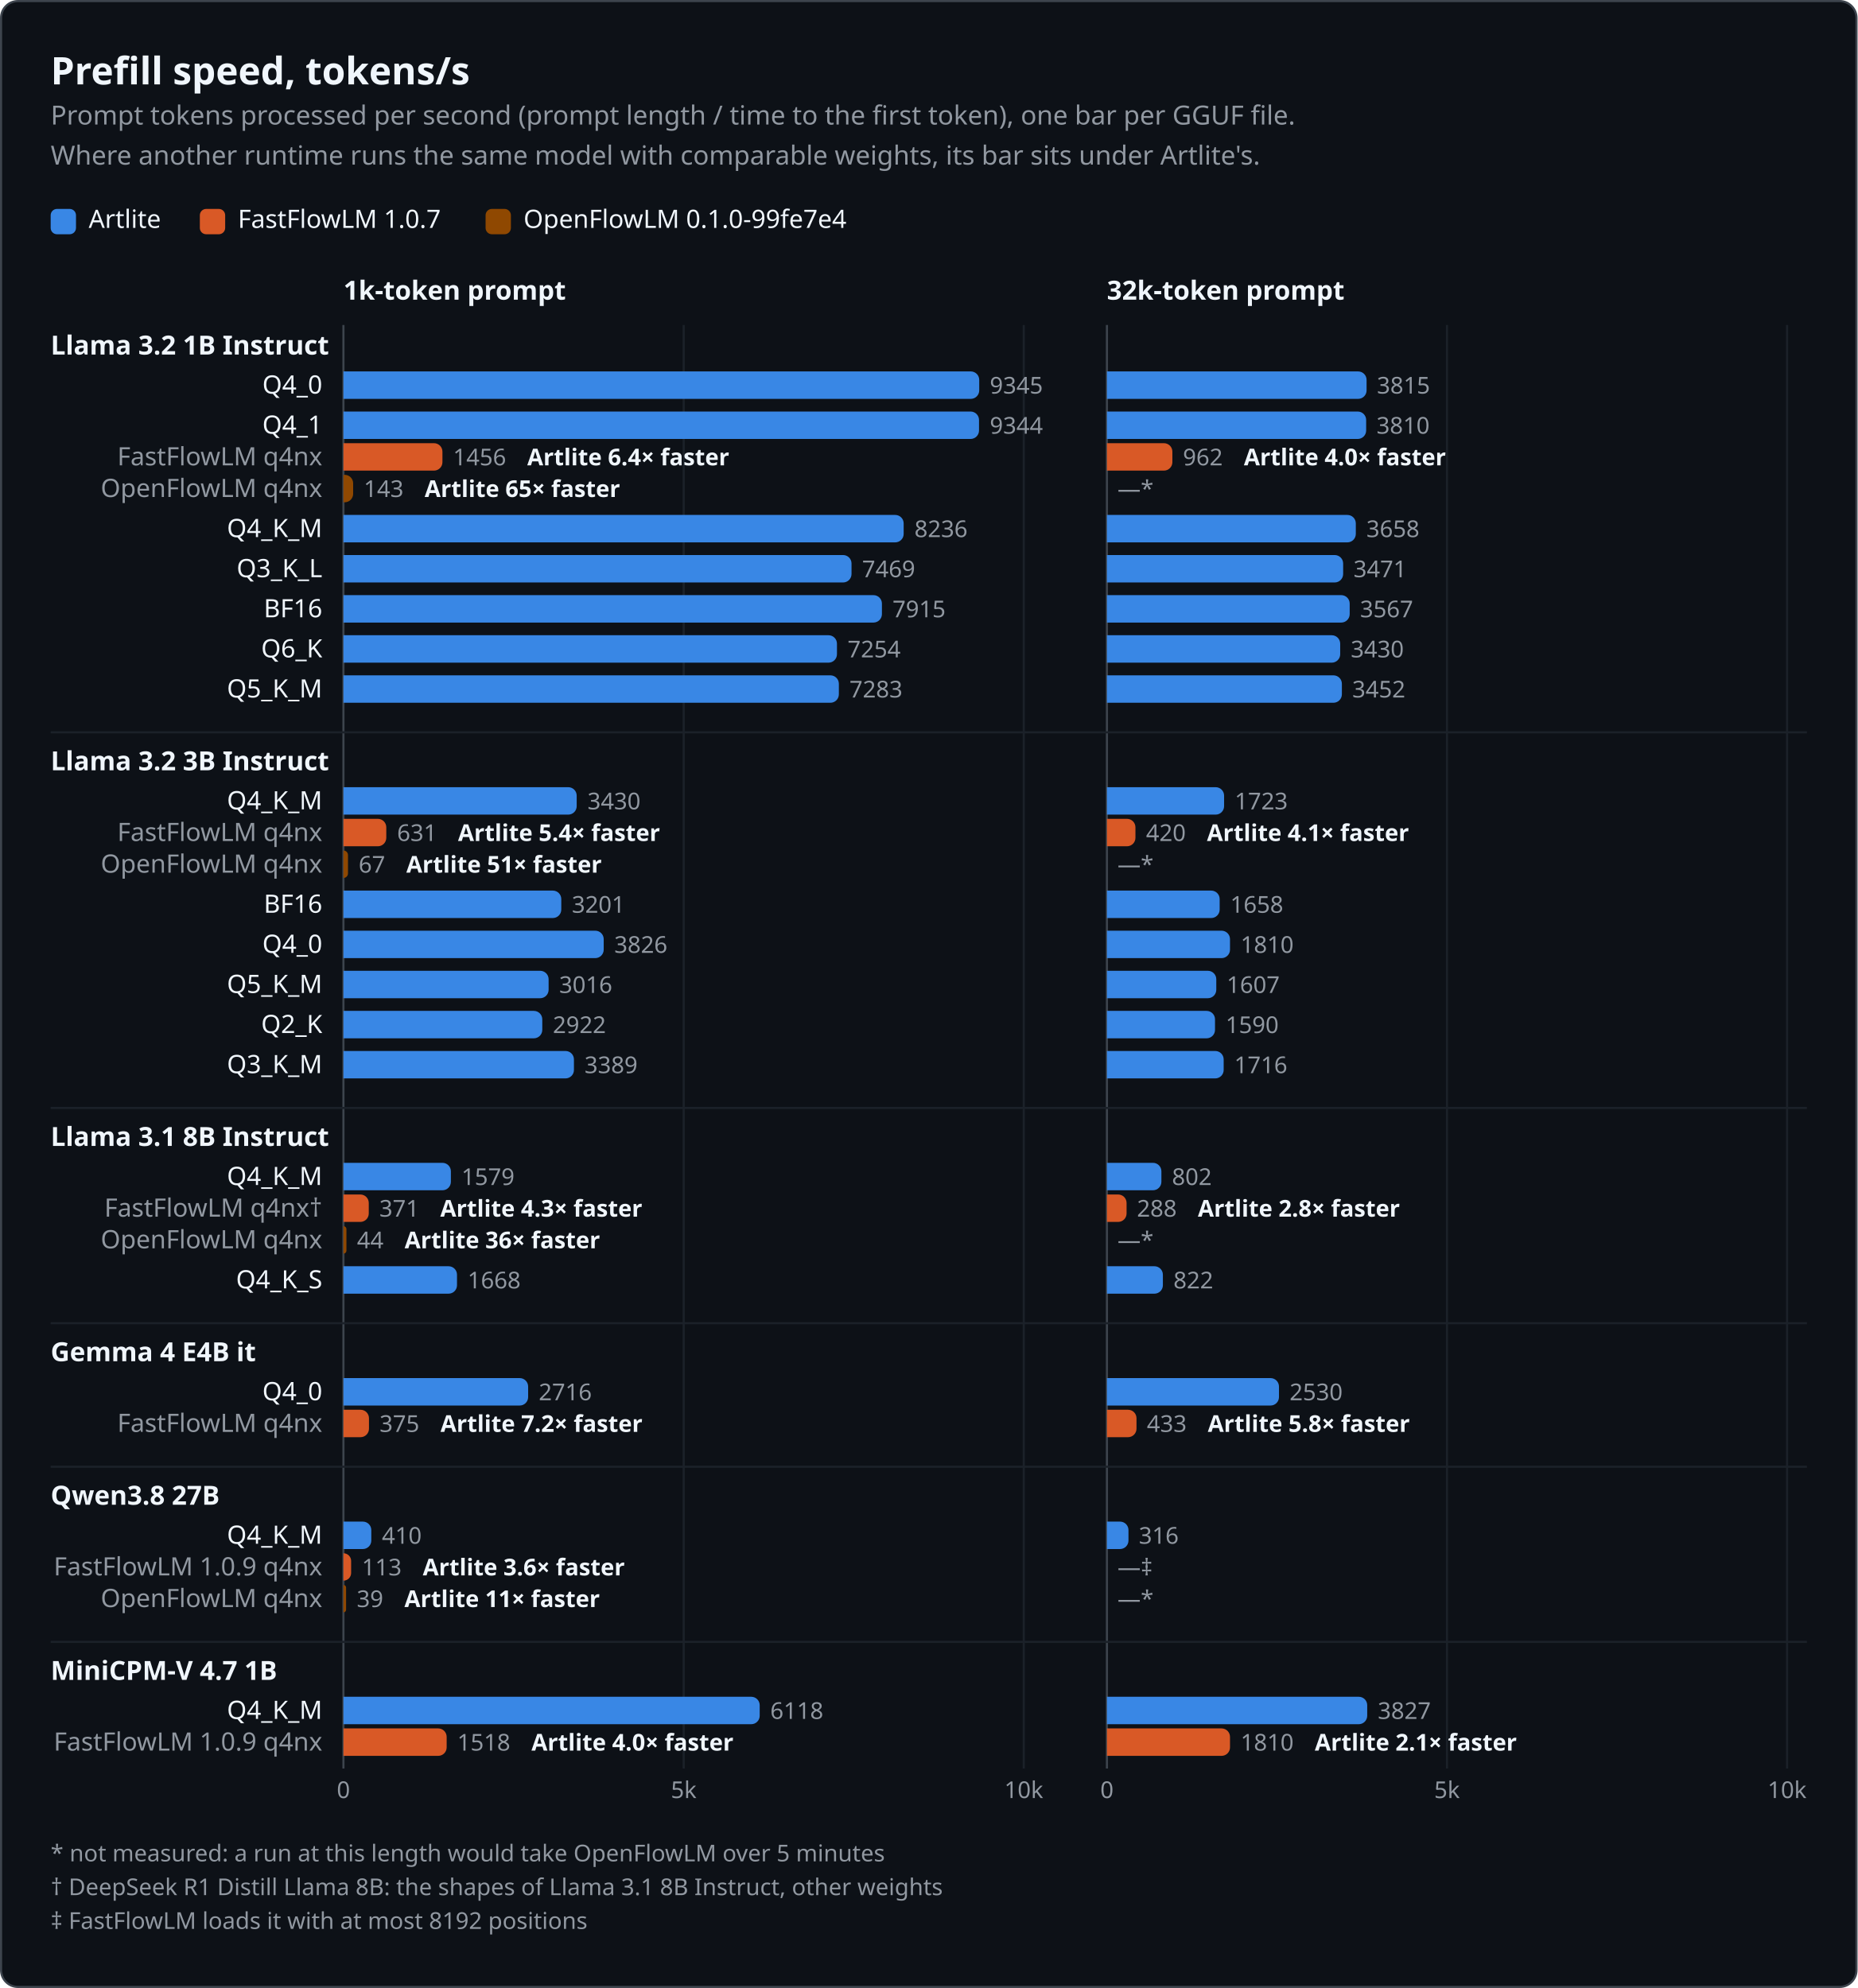
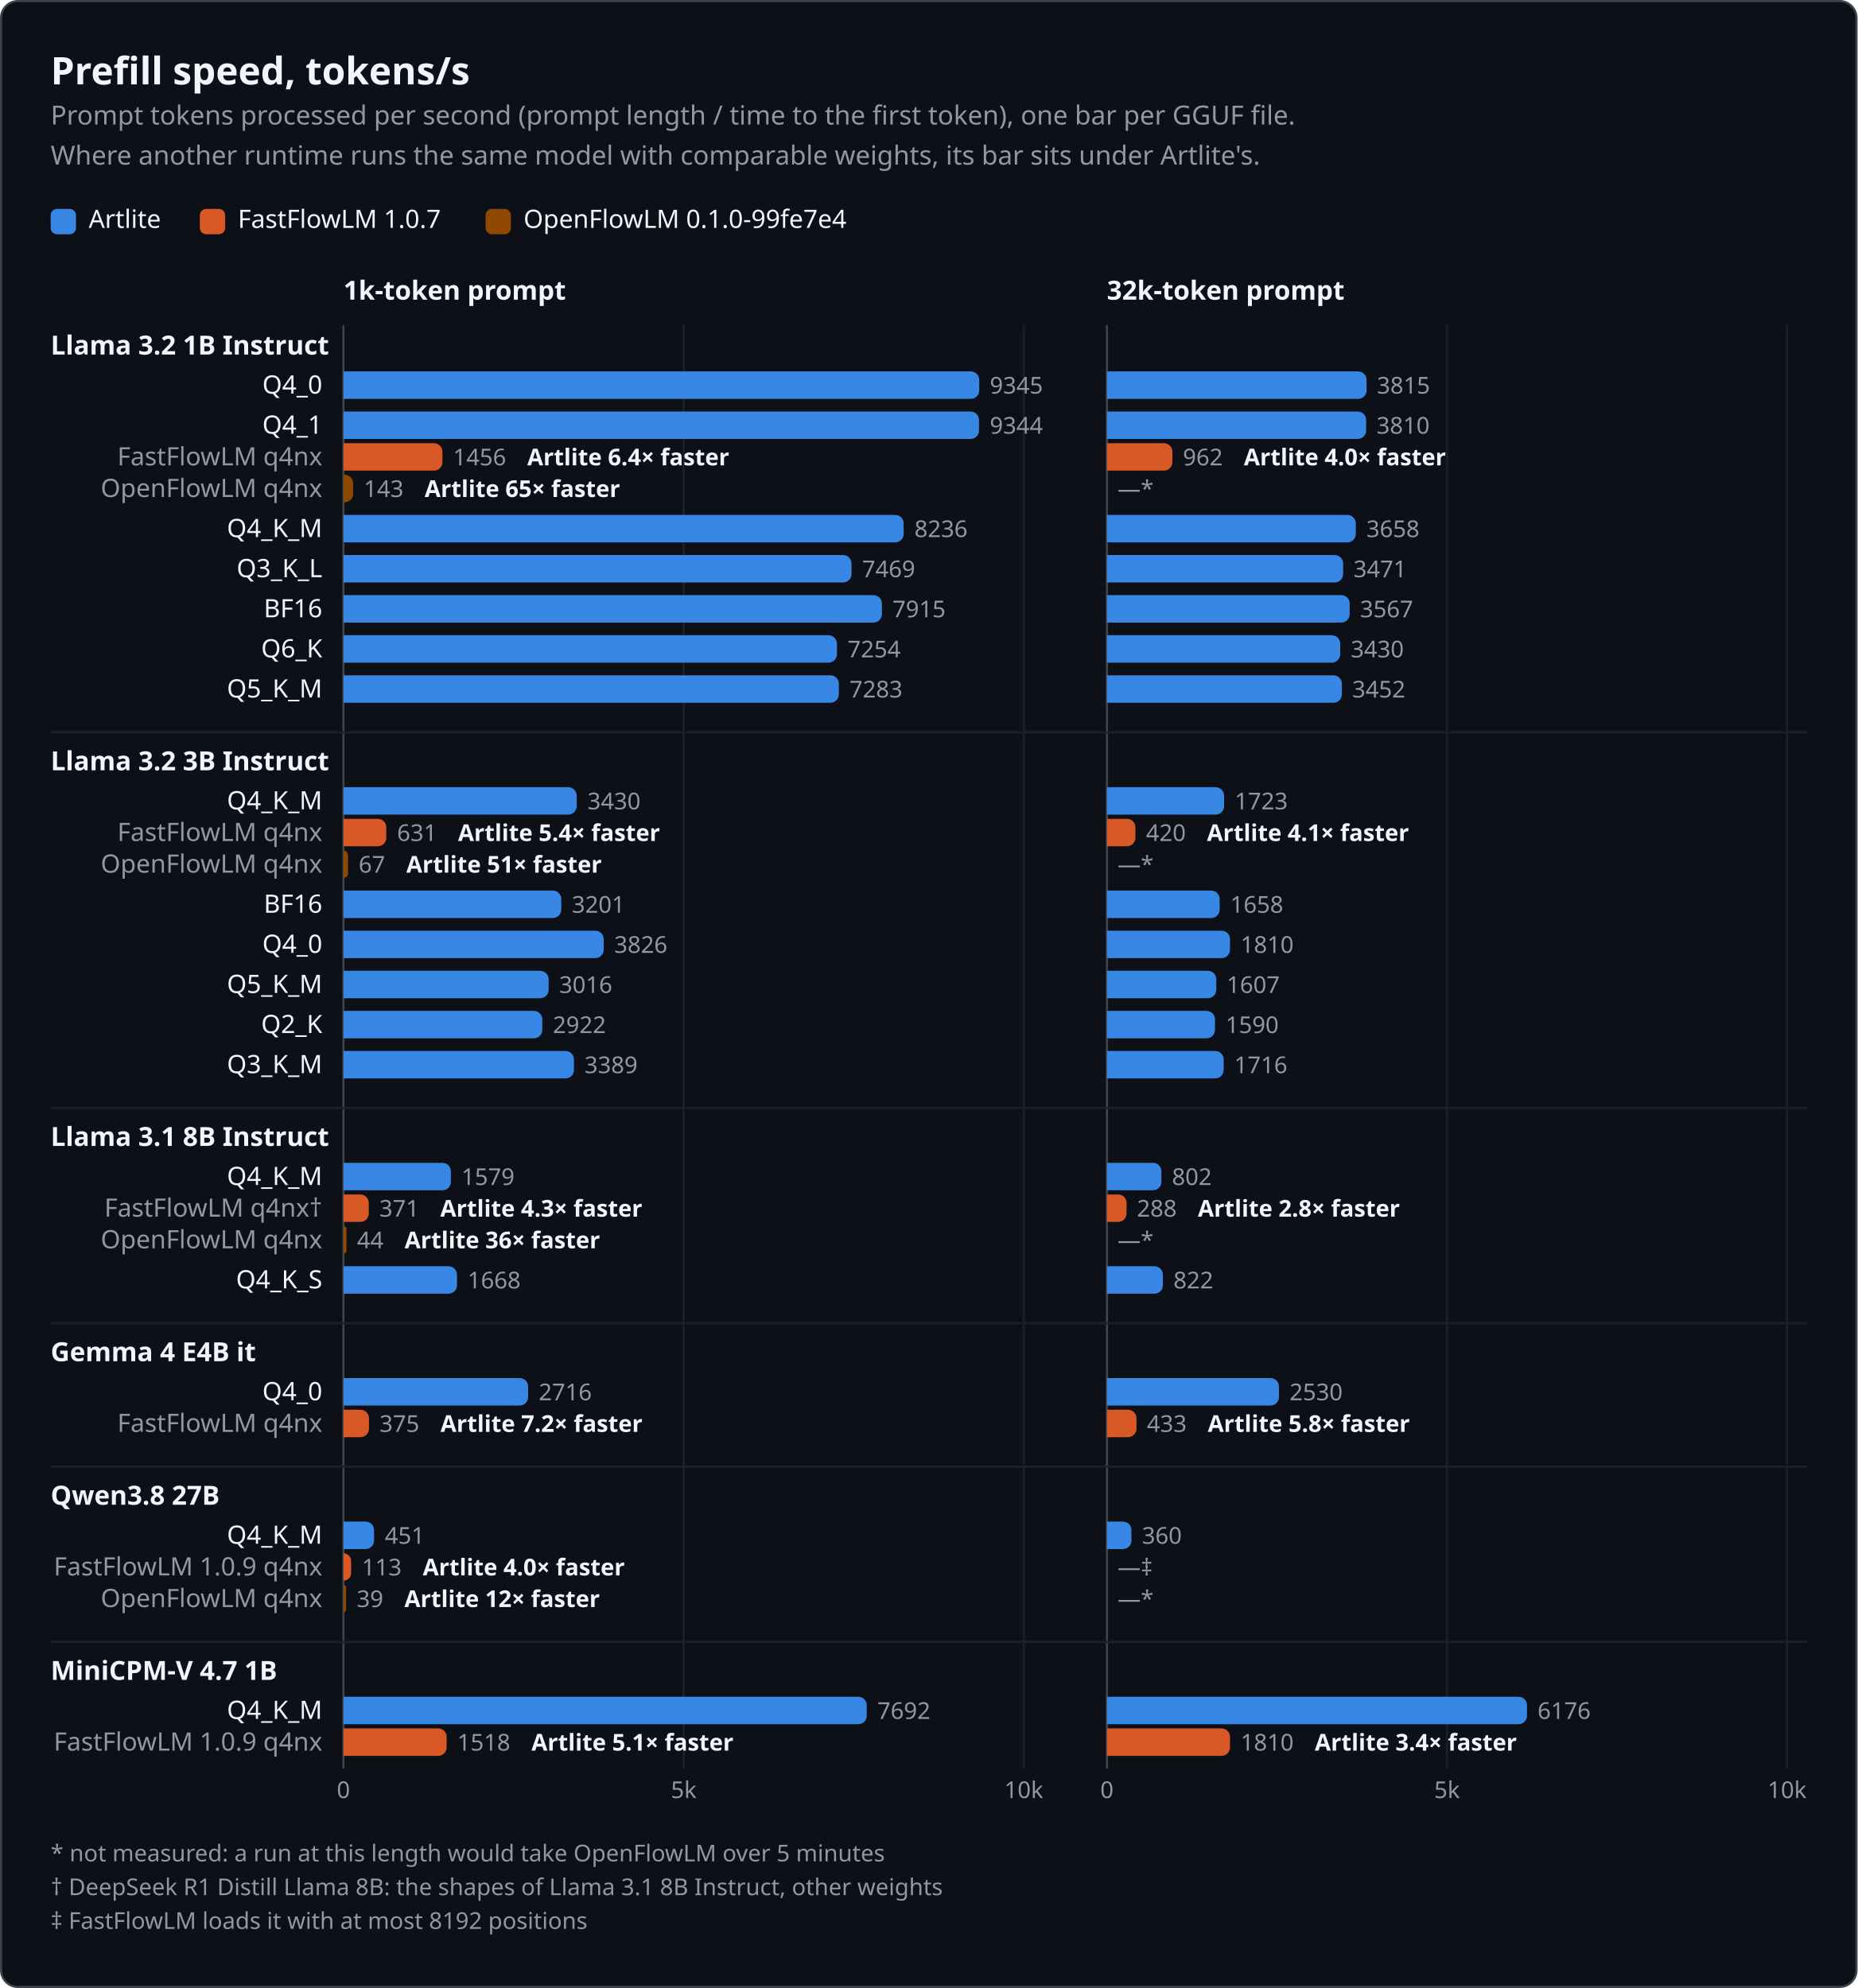
<svg xmlns="http://www.w3.org/2000/svg" width="880" height="942" viewBox="0 0 880 942" role="img" aria-labelledby="t d">
  <style>text{font-family:-apple-system, BlinkMacSystemFont, "Segoe UI", "Noto Sans", Helvetica, Arial, sans-serif;font-size:11px;fill:#9198a1;font-variant-numeric:tabular-nums}.title{font-size:18px;font-weight:600;fill:#f0f6fc}.sub{font-size:12.5px}.h{font-size:12.5px;font-weight:600;fill:#f0f6fc}.lbl{font-size:12px;fill:#f0f6fc}.lbl2{font-size:12px}.strong{font-weight:600;fill:#f0f6fc}.muted{fill:#6e7681}.small{font-size:10px}.halo{paint-order:stroke;stroke:#0d1117;stroke-width:3px;stroke-linejoin:round}.grid{stroke:#1b2129}.axis{stroke:#3d444d}.guide{stroke:#2d333b}.bracket{stroke:#9198a1;fill:none}.ft{fill:#1c5cab}.detail{font-size:12px;font-weight:400;fill:#9198a1}.tile{fill:#1b2129;stroke:#9198a1;stroke-width:1}.cut{stroke:#9198a1;stroke-width:.75;fill:none}.f0{fill:#3987e5}.l0{stroke:#3987e5;stroke-width:2;fill:none;stroke-linejoin:round;stroke-linecap:round}.d0{fill:#3987e5;stroke:#0d1117;stroke-width:1.5}.b0{fill:#3987e5;fill-opacity:.16}.f1{fill:#d95926}.l1{stroke:#d95926;stroke-width:2;fill:none;stroke-linejoin:round;stroke-linecap:round}.d1{fill:#d95926;stroke:#0d1117;stroke-width:1.5}.b1{fill:#d95926;fill-opacity:.16}.f2{fill:#199e70}.l2{stroke:#199e70;stroke-width:2;fill:none;stroke-linejoin:round;stroke-linecap:round}.d2{fill:#199e70;stroke:#0d1117;stroke-width:1.5}.b2{fill:#199e70;fill-opacity:.16}.f3{fill:#8f4801}.l3{stroke:#8f4801;stroke-width:2;fill:none;stroke-linejoin:round;stroke-linecap:round}.d3{fill:#8f4801;stroke:#0d1117;stroke-width:1.5}.b3{fill:#8f4801;fill-opacity:.16}</style>
  <rect x="0.5" y="0.5" width="879" height="941" rx="8" fill="#0d1117" stroke="#3d444d" />
  <text x="24.0" y="40.0" class="title">Prefill speed, tokens/s</text>
  <text x="24.0" y="59.0" class="sub">Prompt tokens processed per second (prompt length / time to the first token), one bar per GGUF file.</text>
  <text x="24.0" y="78.0" class="sub">Where another runtime runs the same model with comparable weights, its bar sits under Artlite's.</text>
  <rect x="24" y="99" width="12" height="12" rx="3" class="f0" />
  <text x="42.0" y="108.0" class="lbl">Artlite</text>
  <rect x="94.672" y="99" width="12" height="12" rx="3" class="f1" />
  <text x="112.7" y="108.0" class="lbl">FastFlowLM 1.0.7</text>
  <rect x="230.036" y="99" width="12" height="12" rx="3" class="f3" />
  <text x="248.0" y="108.0" class="lbl">OpenFlowLM 0.1.0-99fe7e4</text>
  <text x="162.7" y="142.0" class="h">1k-token prompt</text>
  <text x="524.4" y="142.0" class="h">32k-token prompt</text>
  <line x1="162.7" y1="154.0" x2="162.7" y2="838.0" class="axis" />
  <text x="162.7" y="852.0" text-anchor="middle">0</text>
  <line x1="323.9" y1="154.0" x2="323.9" y2="838.0" class="grid" />
  <text x="323.9" y="852.0" text-anchor="middle">5k</text>
  <line x1="485.0" y1="154.0" x2="485.0" y2="838.0" class="grid" />
  <text x="485.0" y="852.0" text-anchor="middle">10k</text>
  <line x1="524.4" y1="154.0" x2="524.4" y2="838.0" class="axis" />
  <text x="524.4" y="852.0" text-anchor="middle">0</text>
  <line x1="685.5" y1="154.0" x2="685.5" y2="838.0" class="grid" />
  <text x="685.5" y="852.0" text-anchor="middle">5k</text>
  <line x1="846.6" y1="154.0" x2="846.6" y2="838.0" class="grid" />
  <text x="846.6" y="852.0" text-anchor="middle">10k</text>
  <text x="24" y="168.0" class="h">Llama 3.2 1B Instruct</text>
  <text x="152.7" y="186.5" text-anchor="end" class="lbl">Q4_0</text>
  <path d="M162.7,176.0h297.2a4.0,4.0 0 0 1 4.0,4.0v5.0a4.0,4.0 0 0 1 -4.0,4.0h-297.2z" class="f0" />
  <text x="468.9" y="186.5">9345</text>
  <path d="M524.4,176.0h119.0a4.0,4.0 0 0 1 4.0,4.0v5.0a4.0,4.0 0 0 1 -4.0,4.0h-119.0z" class="f0" />
  <text x="652.3" y="186.5">3815</text>
  <text x="152.7" y="205.5" text-anchor="end" class="lbl">Q4_1</text>
  <path d="M162.7,195.0h297.1a4.0,4.0 0 0 1 4.0,4.0v5.0a4.0,4.0 0 0 1 -4.0,4.0h-297.1z" class="f0" />
  <text x="468.9" y="205.5">9344</text>
  <path d="M524.4,195.0h118.8a4.0,4.0 0 0 1 4.0,4.0v5.0a4.0,4.0 0 0 1 -4.0,4.0h-118.8z" class="f0" />
  <text x="652.1" y="205.5">3810</text>
  <text x="152.7" y="220.5" text-anchor="end" class="lbl2">FastFlowLM q4nx</text>
  <path d="M162.7,210.0h42.9a4.0,4.0 0 0 1 4.0,4.0v5.0a4.0,4.0 0 0 1 -4.0,4.0h-42.9z" class="f1" />
  <text x="214.6" y="220.5">1456<tspan dx="10" class="strong">Artlite 6.4× faster</tspan>
  </text>
  <path d="M524.4,210.0h27.0a4.0,4.0 0 0 1 4.0,4.0v5.0a4.0,4.0 0 0 1 -4.0,4.0h-27.0z" class="f1" />
  <text x="560.4" y="220.5">962<tspan dx="10" class="strong">Artlite 4.0× faster</tspan>
  </text>
  <text x="152.7" y="235.5" text-anchor="end" class="lbl2">OpenFlowLM q4nx</text>
  <path d="M162.7,225.0h0.6a4.0,4.0 0 0 1 4.0,4.0v5.0a4.0,4.0 0 0 1 -4.0,4.0h-0.6z" class="f3" />
  <text x="172.3" y="235.5">143<tspan dx="10" class="strong">Artlite 65× faster</tspan>
  </text>
  <text x="529.4" y="235.5">—*</text>
  <text x="152.7" y="254.5" text-anchor="end" class="lbl">Q4_K_M</text>
  <path d="M162.7,244.0h261.4a4.0,4.0 0 0 1 4.0,4.0v5.0a4.0,4.0 0 0 1 -4.0,4.0h-261.4z" class="f0" />
  <text x="433.2" y="254.5">8236</text>
  <path d="M524.4,244.0h113.9a4.0,4.0 0 0 1 4.0,4.0v5.0a4.0,4.0 0 0 1 -4.0,4.0h-113.9z" class="f0" />
  <text x="647.3" y="254.5">3658</text>
  <text x="152.7" y="273.5" text-anchor="end" class="lbl">Q3_K_L</text>
  <path d="M162.7,263.0h236.7a4.0,4.0 0 0 1 4.0,4.0v5.0a4.0,4.0 0 0 1 -4.0,4.0h-236.7z" class="f0" />
  <text x="408.4" y="273.5">7469</text>
  <path d="M524.4,263.0h107.9a4.0,4.0 0 0 1 4.0,4.0v5.0a4.0,4.0 0 0 1 -4.0,4.0h-107.9z" class="f0" />
  <text x="641.2" y="273.5">3471</text>
  <text x="152.7" y="292.5" text-anchor="end" class="lbl">BF16</text>
  <path d="M162.7,282.0h251.1a4.0,4.0 0 0 1 4.0,4.0v5.0a4.0,4.0 0 0 1 -4.0,4.0h-251.1z" class="f0" />
  <text x="422.8" y="292.5">7915</text>
  <path d="M524.4,282.0h111.0a4.0,4.0 0 0 1 4.0,4.0v5.0a4.0,4.0 0 0 1 -4.0,4.0h-111.0z" class="f0" />
  <text x="644.3" y="292.5">3567</text>
  <text x="152.7" y="311.5" text-anchor="end" class="lbl">Q6_K</text>
  <path d="M162.7,301.0h229.8a4.0,4.0 0 0 1 4.0,4.0v5.0a4.0,4.0 0 0 1 -4.0,4.0h-229.8z" class="f0" />
  <text x="401.5" y="311.5">7254</text>
  <path d="M524.4,301.0h106.5a4.0,4.0 0 0 1 4.0,4.0v5.0a4.0,4.0 0 0 1 -4.0,4.0h-106.5z" class="f0" />
  <text x="639.9" y="311.5">3430</text>
  <text x="152.7" y="330.5" text-anchor="end" class="lbl">Q5_K_M</text>
  <path d="M162.7,320.0h230.7a4.0,4.0 0 0 1 4.0,4.0v5.0a4.0,4.0 0 0 1 -4.0,4.0h-230.7z" class="f0" />
  <text x="402.4" y="330.5">7283</text>
  <path d="M524.4,320.0h107.3a4.0,4.0 0 0 1 4.0,4.0v5.0a4.0,4.0 0 0 1 -4.0,4.0h-107.3z" class="f0" />
  <text x="640.6" y="330.5">3452</text>
  <line x1="24" y1="347.0" x2="856" y2="347.0" class="grid" />
  <text x="24" y="365.0" class="h">Llama 3.2 3B Instruct</text>
  <text x="152.7" y="383.5" text-anchor="end" class="lbl">Q4_K_M</text>
  <path d="M162.7,373.0h106.5a4.0,4.0 0 0 1 4.0,4.0v5.0a4.0,4.0 0 0 1 -4.0,4.0h-106.5z" class="f0" />
  <text x="278.3" y="383.5">3430</text>
  <path d="M524.4,373.0h51.5a4.0,4.0 0 0 1 4.0,4.0v5.0a4.0,4.0 0 0 1 -4.0,4.0h-51.5z" class="f0" />
  <text x="584.9" y="383.5">1723</text>
  <text x="152.7" y="398.5" text-anchor="end" class="lbl2">FastFlowLM q4nx</text>
  <path d="M162.7,388.0h16.3a4.0,4.0 0 0 1 4.0,4.0v5.0a4.0,4.0 0 0 1 -4.0,4.0h-16.3z" class="f1" />
  <text x="188.1" y="398.5">631<tspan dx="10" class="strong">Artlite 5.4× faster</tspan>
  </text>
  <path d="M524.4,388.0h9.5a4.0,4.0 0 0 1 4.0,4.0v5.0a4.0,4.0 0 0 1 -4.0,4.0h-9.5z" class="f1" />
  <text x="542.9" y="398.5">420<tspan dx="10" class="strong">Artlite 4.1× faster</tspan>
  </text>
  <text x="152.7" y="413.5" text-anchor="end" class="lbl2">OpenFlowLM q4nx</text>
  <path d="M162.7,403.0h0.0a2.159,2.159 0 0 1 2.159,2.159v8.7a2.159,2.159 0 0 1 -2.159,2.159h0.0z" class="f3" />
  <text x="169.9" y="413.5">67<tspan dx="10" class="strong">Artlite 51× faster</tspan>
  </text>
  <text x="529.4" y="413.5">—*</text>
  <text x="152.7" y="432.5" text-anchor="end" class="lbl">BF16</text>
  <path d="M162.7,422.0h99.2a4.0,4.0 0 0 1 4.0,4.0v5.0a4.0,4.0 0 0 1 -4.0,4.0h-99.2z" class="f0" />
  <text x="270.9" y="432.5">3201</text>
  <path d="M524.4,422.0h49.4a4.0,4.0 0 0 1 4.0,4.0v5.0a4.0,4.0 0 0 1 -4.0,4.0h-49.4z" class="f0" />
  <text x="582.8" y="432.5">1658</text>
  <text x="152.7" y="451.5" text-anchor="end" class="lbl">Q4_0</text>
  <path d="M162.7,441.0h119.3a4.0,4.0 0 0 1 4.0,4.0v5.0a4.0,4.0 0 0 1 -4.0,4.0h-119.3z" class="f0" />
  <text x="291.0" y="451.5">3826</text>
  <path d="M524.4,441.0h54.3a4.0,4.0 0 0 1 4.0,4.0v5.0a4.0,4.0 0 0 1 -4.0,4.0h-54.3z" class="f0" />
  <text x="587.7" y="451.5">1810</text>
  <text x="152.7" y="470.5" text-anchor="end" class="lbl">Q5_K_M</text>
  <path d="M162.7,460.0h93.2a4.0,4.0 0 0 1 4.0,4.0v5.0a4.0,4.0 0 0 1 -4.0,4.0h-93.2z" class="f0" />
  <text x="264.9" y="470.5">3016</text>
  <path d="M524.4,460.0h47.8a4.0,4.0 0 0 1 4.0,4.0v5.0a4.0,4.0 0 0 1 -4.0,4.0h-47.8z" class="f0" />
  <text x="581.1" y="470.5">1607</text>
  <text x="152.7" y="489.5" text-anchor="end" class="lbl">Q2_K</text>
  <path d="M162.7,479.0h90.2a4.0,4.0 0 0 1 4.0,4.0v5.0a4.0,4.0 0 0 1 -4.0,4.0h-90.2z" class="f0" />
  <text x="261.9" y="489.5">2922</text>
  <path d="M524.4,479.0h47.2a4.0,4.0 0 0 1 4.0,4.0v5.0a4.0,4.0 0 0 1 -4.0,4.0h-47.2z" class="f0" />
  <text x="580.6" y="489.5">1590</text>
  <text x="152.7" y="508.5" text-anchor="end" class="lbl">Q3_K_M</text>
  <path d="M162.7,498.0h105.2a4.0,4.0 0 0 1 4.0,4.0v5.0a4.0,4.0 0 0 1 -4.0,4.0h-105.2z" class="f0" />
  <text x="276.9" y="508.5">3389</text>
  <path d="M524.4,498.0h51.3a4.0,4.0 0 0 1 4.0,4.0v5.0a4.0,4.0 0 0 1 -4.0,4.0h-51.3z" class="f0" />
  <text x="584.7" y="508.5">1716</text>
  <line x1="24" y1="525.0" x2="856" y2="525.0" class="grid" />
  <text x="24" y="543.0" class="h">Llama 3.1 8B Instruct</text>
  <text x="152.7" y="561.5" text-anchor="end" class="lbl">Q4_K_M</text>
  <path d="M162.7,551.0h46.9a4.0,4.0 0 0 1 4.0,4.0v5.0a4.0,4.0 0 0 1 -4.0,4.0h-46.9z" class="f0" />
  <text x="218.6" y="561.5">1579</text>
  <path d="M524.4,551.0h21.8a4.0,4.0 0 0 1 4.0,4.0v5.0a4.0,4.0 0 0 1 -4.0,4.0h-21.8z" class="f0" />
  <text x="555.2" y="561.5">802</text>
  <text x="152.7" y="576.5" text-anchor="end" class="lbl2">FastFlowLM q4nx†</text>
  <path d="M162.7,566.0h8.0a4.0,4.0 0 0 1 4.0,4.0v5.0a4.0,4.0 0 0 1 -4.0,4.0h-8.0z" class="f1" />
  <text x="179.7" y="576.5">371<tspan dx="10" class="strong">Artlite 4.3× faster</tspan>
  </text>
  <path d="M524.4,566.0h5.3a4.0,4.0 0 0 1 4.0,4.0v5.0a4.0,4.0 0 0 1 -4.0,4.0h-5.3z" class="f1" />
  <text x="538.6" y="576.5">288<tspan dx="10" class="strong">Artlite 2.8× faster</tspan>
  </text>
  <text x="152.7" y="591.5" text-anchor="end" class="lbl2">OpenFlowLM q4nx</text>
  <path d="M162.7,581.0h0.0a1.418,1.418 0 0 1 1.418,1.418v10.2a1.418,1.418 0 0 1 -1.418,1.418h0.0z" class="f3" />
  <text x="169.1" y="591.5">44<tspan dx="10" class="strong">Artlite 36× faster</tspan>
  </text>
  <text x="529.4" y="591.5">—*</text>
  <text x="152.7" y="610.5" text-anchor="end" class="lbl">Q4_K_S</text>
  <path d="M162.7,600.0h49.8a4.0,4.0 0 0 1 4.0,4.0v5.0a4.0,4.0 0 0 1 -4.0,4.0h-49.8z" class="f0" />
  <text x="221.5" y="610.5">1668</text>
  <path d="M524.4,600.0h22.5a4.0,4.0 0 0 1 4.0,4.0v5.0a4.0,4.0 0 0 1 -4.0,4.0h-22.5z" class="f0" />
  <text x="555.9" y="610.5">822</text>
  <line x1="24" y1="627.0" x2="856" y2="627.0" class="grid" />
  <text x="24" y="645.0" class="h">Gemma 4 E4B it</text>
  <text x="152.7" y="663.5" text-anchor="end" class="lbl">Q4_0</text>
  <path d="M162.7,653.0h83.5a4.0,4.0 0 0 1 4.0,4.0v5.0a4.0,4.0 0 0 1 -4.0,4.0h-83.5z" class="f0" />
  <text x="255.2" y="663.5">2716</text>
  <path d="M524.4,653.0h77.5a4.0,4.0 0 0 1 4.0,4.0v5.0a4.0,4.0 0 0 1 -4.0,4.0h-77.5z" class="f0" />
  <text x="610.9" y="663.5">2530</text>
  <text x="152.7" y="678.5" text-anchor="end" class="lbl2">FastFlowLM q4nx</text>
  <path d="M162.7,668.0h8.1a4.0,4.0 0 0 1 4.0,4.0v5.0a4.0,4.0 0 0 1 -4.0,4.0h-8.1z" class="f1" />
  <text x="179.8" y="678.5">375<tspan dx="10" class="strong">Artlite 7.2× faster</tspan>
  </text>
  <path d="M524.4,668.0h10.0a4.0,4.0 0 0 1 4.0,4.0v5.0a4.0,4.0 0 0 1 -4.0,4.0h-10.0z" class="f1" />
  <text x="543.3" y="678.5">433<tspan dx="10" class="strong">Artlite 5.8× faster</tspan>
  </text>
  <line x1="24" y1="695.0" x2="856" y2="695.0" class="grid" />
  <text x="24" y="713.0" class="h">Qwen3.8 27B</text>
  <text x="152.7" y="731.5" text-anchor="end" class="lbl">Q4_K_M</text>
-   <path d="M162.7,721.0h9.2a4.0,4.0 0 0 1 4.0,4.0v5.0a4.0,4.0 0 0 1 -4.0,4.0h-9.2z" class="f0" />
-   <text x="180.9" y="731.5">410</text>
-   <path d="M524.4,721.0h6.2a4.0,4.0 0 0 1 4.0,4.0v5.0a4.0,4.0 0 0 1 -4.0,4.0h-6.2z" class="f0" />
-   <text x="539.5" y="731.5">316</text>
+   <path d="M162.7,721.0h10.5a4.0,4.0 0 0 1 4.0,4.0v5.0a4.0,4.0 0 0 1 -4.0,4.0h-10.5z" class="f0" />
+   <text x="182.3" y="731.5">451</text>
+   <path d="M524.4,721.0h7.6a4.0,4.0 0 0 1 4.0,4.0v5.0a4.0,4.0 0 0 1 -4.0,4.0h-7.6z" class="f0" />
+   <text x="541.0" y="731.5">360</text>
  <text x="152.7" y="746.5" text-anchor="end" class="lbl2">FastFlowLM 1.0.9 q4nx</text>
  <path d="M162.7,736.0h0.0a3.642,3.642 0 0 1 3.642,3.642v5.7a3.642,3.642 0 0 1 -3.642,3.642h0.0z" class="f1" />
-   <text x="171.4" y="746.5">113<tspan dx="10" class="strong">Artlite 3.6× faster</tspan>
+   <text x="171.4" y="746.5">113<tspan dx="10" class="strong">Artlite 4.0× faster</tspan>
  </text>
  <text x="529.4" y="746.5">—‡</text>
  <text x="152.7" y="761.5" text-anchor="end" class="lbl2">OpenFlowLM q4nx</text>
  <path d="M162.7,751.0h0.0a1.257,1.257 0 0 1 1.257,1.257v10.5a1.257,1.257 0 0 1 -1.257,1.257h0.0z" class="f3" />
-   <text x="169.0" y="761.5">39<tspan dx="10" class="strong">Artlite 11× faster</tspan>
+   <text x="169.0" y="761.5">39<tspan dx="10" class="strong">Artlite 12× faster</tspan>
  </text>
  <text x="529.4" y="761.5">—*</text>
  <line x1="24" y1="778.0" x2="856" y2="778.0" class="grid" />
  <text x="24" y="796.0" class="h">MiniCPM-V 4.7 1B</text>
  <text x="152.7" y="814.5" text-anchor="end" class="lbl">Q4_K_M</text>
-   <path d="M162.7,804.0h193.2a4.0,4.0 0 0 1 4.0,4.0v5.0a4.0,4.0 0 0 1 -4.0,4.0h-193.2z" class="f0" />
-   <text x="364.9" y="814.5">6118</text>
-   <path d="M524.4,804.0h119.3a4.0,4.0 0 0 1 4.0,4.0v5.0a4.0,4.0 0 0 1 -4.0,4.0h-119.3z" class="f0" />
-   <text x="652.7" y="814.5">3827</text>
+   <path d="M162.7,804.0h243.9a4.0,4.0 0 0 1 4.0,4.0v5.0a4.0,4.0 0 0 1 -4.0,4.0h-243.9z" class="f0" />
+   <text x="415.6" y="814.5">7692</text>
+   <path d="M524.4,804.0h195.0a4.0,4.0 0 0 1 4.0,4.0v5.0a4.0,4.0 0 0 1 -4.0,4.0h-195.0z" class="f0" />
+   <text x="728.4" y="814.5">6176</text>
  <text x="152.7" y="829.5" text-anchor="end" class="lbl2">FastFlowLM 1.0.9 q4nx</text>
  <path d="M162.7,819.0h44.9a4.0,4.0 0 0 1 4.0,4.0v5.0a4.0,4.0 0 0 1 -4.0,4.0h-44.9z" class="f1" />
-   <text x="216.6" y="829.5">1518<tspan dx="10" class="strong">Artlite 4.0× faster</tspan>
+   <text x="216.6" y="829.5">1518<tspan dx="10" class="strong">Artlite 5.1× faster</tspan>
  </text>
  <path d="M524.4,819.0h54.3a4.0,4.0 0 0 1 4.0,4.0v5.0a4.0,4.0 0 0 1 -4.0,4.0h-54.3z" class="f1" />
-   <text x="587.7" y="829.5">1810<tspan dx="10" class="strong">Artlite 2.1× faster</tspan>
+   <text x="587.7" y="829.5">1810<tspan dx="10" class="strong">Artlite 3.4× faster</tspan>
  </text>
  <text x="24.0" y="882.0">* not measured: a run at this length would take OpenFlowLM over 5 minutes</text>
  <text x="24.0" y="898.0">† DeepSeek R1 Distill Llama 8B: the shapes of Llama 3.1 8B Instruct, other weights</text>
  <text x="24.0" y="914.0">‡ FastFlowLM loads it with at most 8192 positions</text>
</svg>
